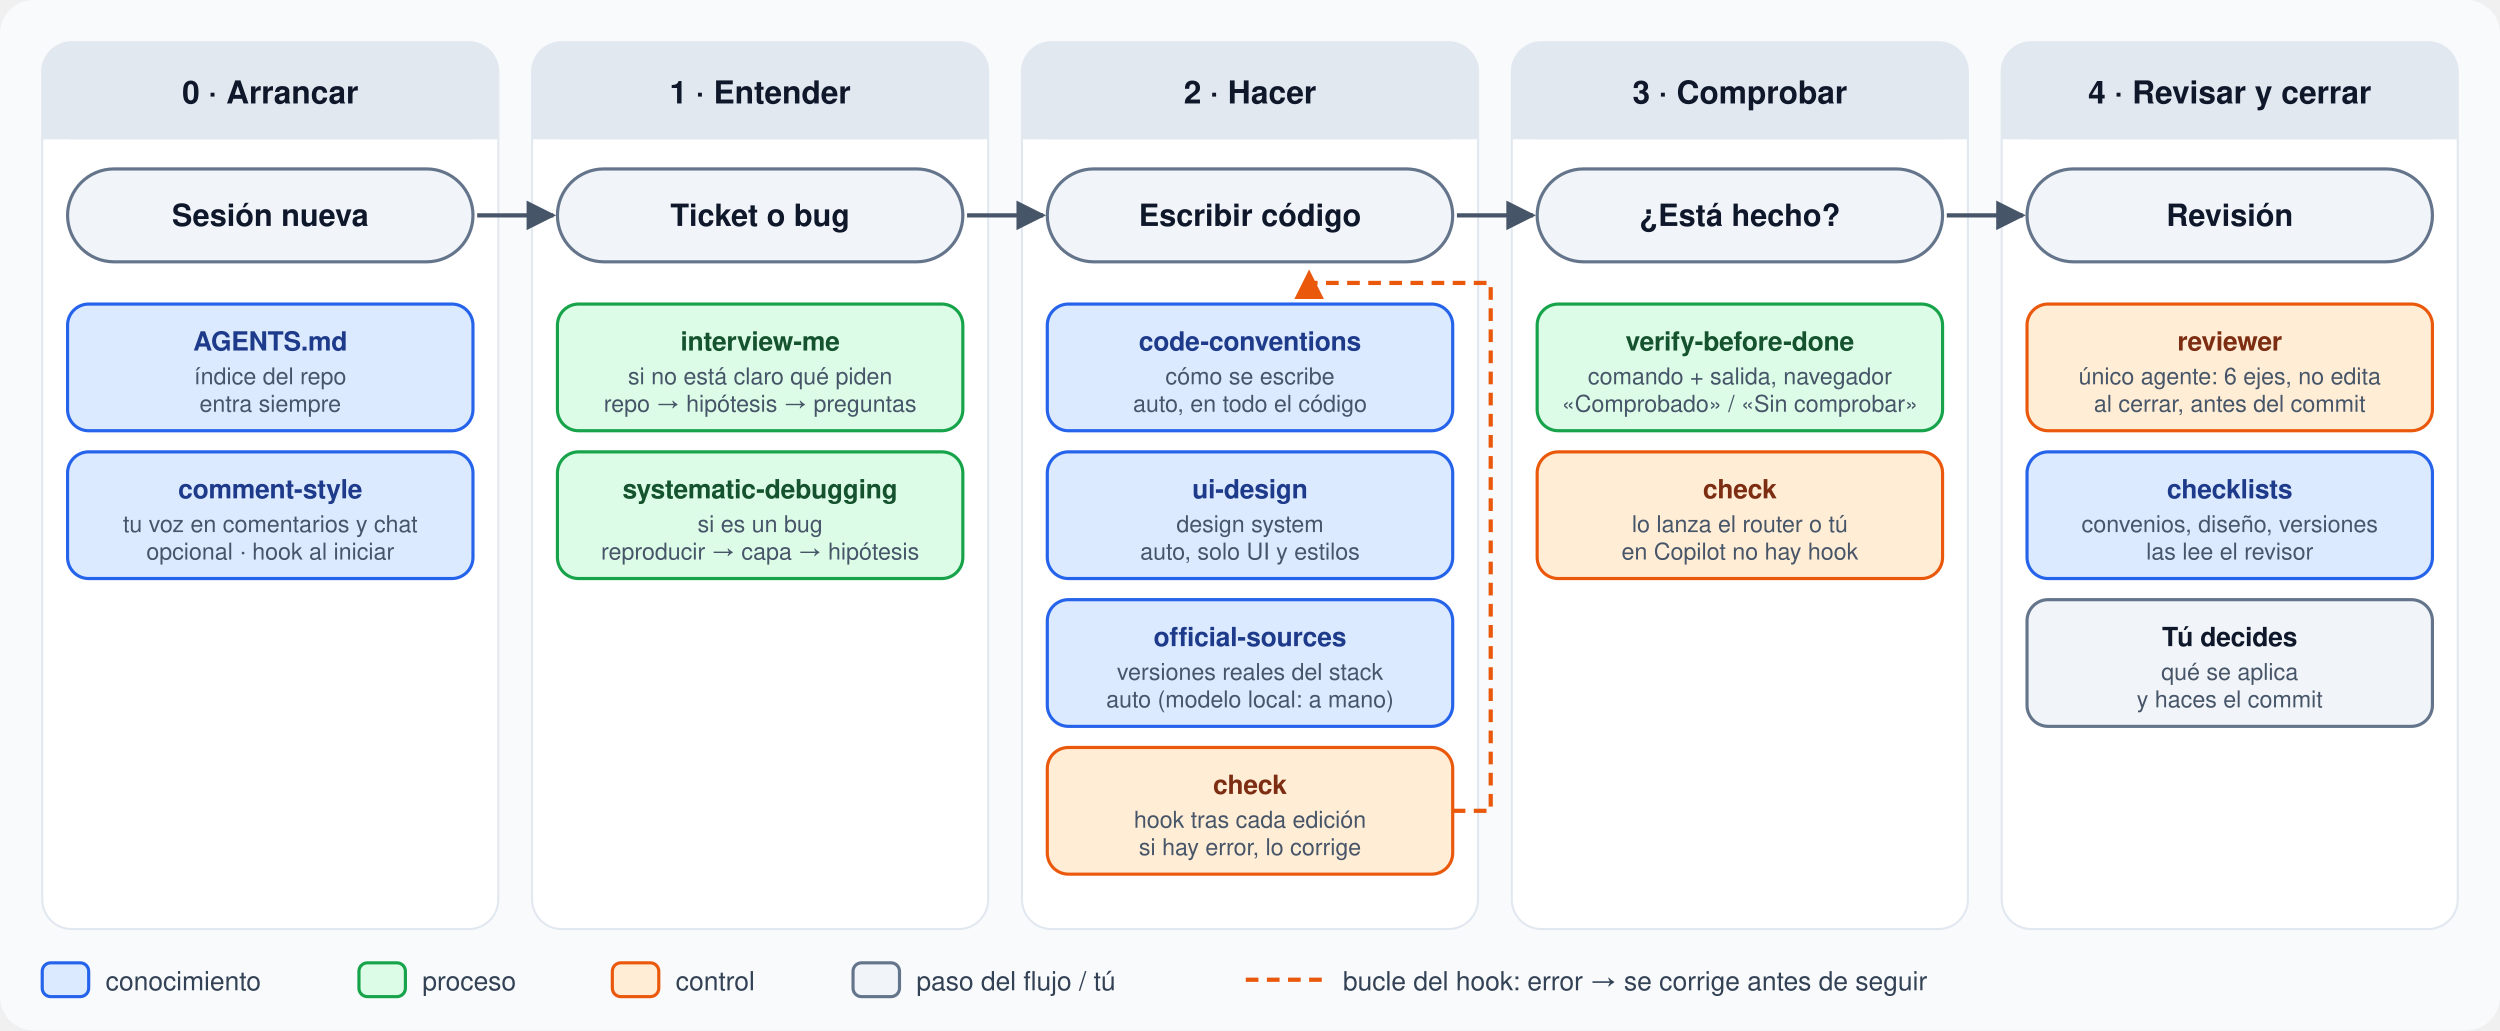
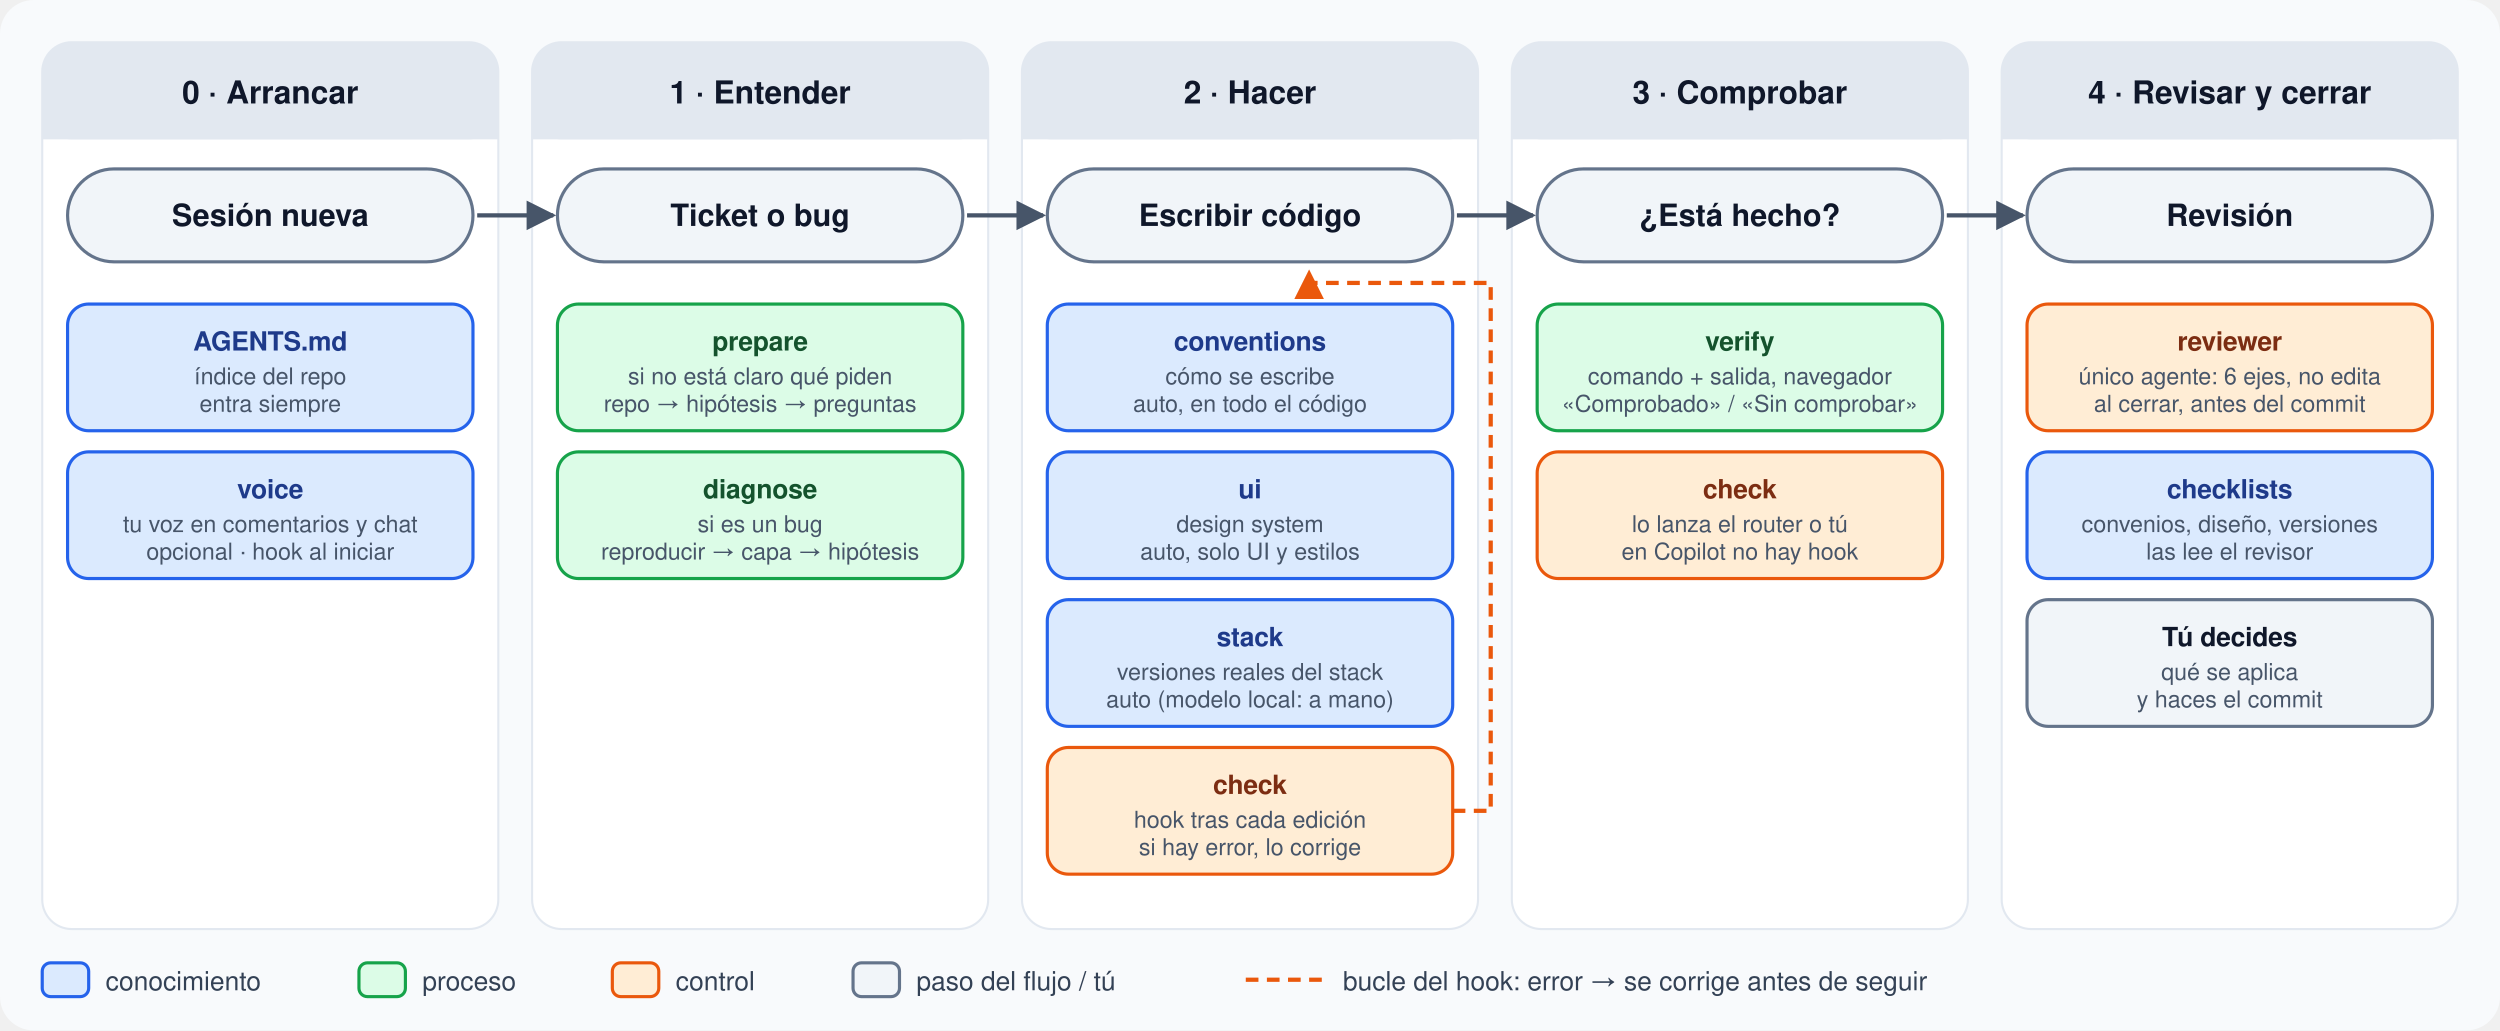
<svg xmlns="http://www.w3.org/2000/svg" viewBox="0 0 1184 488" font-family="Segoe UI, Helvetica, Arial, sans-serif">
  <style>
    .hd{font-size:15px;font-weight:700;fill:#0f172a}
    .st{font-size:14.5px;font-weight:700;fill:#0f172a}
    .ct{font-size:12.5px;font-weight:700;letter-spacing:-.1px}
    .cs{font-size:11px;fill:#475569}
    .lg{font-size:12.5px;fill:#334155}
    .k{fill:#dbeafe;stroke:#2563eb;stroke-width:1.5}
    .p{fill:#dcfce7;stroke:#16a34a;stroke-width:1.5}
    .c{fill:#ffedd5;stroke:#ea580c;stroke-width:1.5}
    .g{fill:#f1f5f9;stroke:#64748b;stroke-width:1.5}
    .kt{fill:#1e3a8a} .pt{fill:#14532d} .ctt{fill:#7c2d12} .gt{fill:#0f172a}
  </style>
  <defs>
    <marker id="a" viewBox="0 0 10 10" refX="9" refY="5" markerWidth="7" markerHeight="7" orient="auto-start-reverse">
      <path d="M0 0L10 5L0 10z" fill="#475569" />
    </marker>
    <marker id="ao" viewBox="0 0 10 10" refX="9" refY="5" markerWidth="7" markerHeight="7" orient="auto-start-reverse">
      <path d="M0 0L10 5L0 10z" fill="#ea580c" />
    </marker>
  </defs>
  <rect width="1184" height="488" rx="16" fill="#f8fafc" />
  <g>
    <rect x="20" y="20" width="216" height="420" rx="14" fill="#fff" stroke="#e2e8f0" />
    <rect x="252" y="20" width="216" height="420" rx="14" fill="#fff" stroke="#e2e8f0" />
    <rect x="484" y="20" width="216" height="420" rx="14" fill="#fff" stroke="#e2e8f0" />
    <rect x="716" y="20" width="216" height="420" rx="14" fill="#fff" stroke="#e2e8f0" />
    <rect x="948" y="20" width="216" height="420" rx="14" fill="#fff" stroke="#e2e8f0" />
  </g>
  <g fill="#e2e8f0">
    <rect x="20" y="20" width="216" height="46" rx="14" />
    <rect x="20" y="46" width="216" height="20" />
    <rect x="252" y="20" width="216" height="46" rx="14" />
    <rect x="252" y="46" width="216" height="20" />
    <rect x="484" y="20" width="216" height="46" rx="14" />
    <rect x="484" y="46" width="216" height="20" />
    <rect x="716" y="20" width="216" height="46" rx="14" />
    <rect x="716" y="46" width="216" height="20" />
    <rect x="948" y="20" width="216" height="46" rx="14" />
    <rect x="948" y="46" width="216" height="20" />
  </g>
  <g class="hd" text-anchor="middle">
    <text x="128" y="49">0 · Arrancar</text>
    <text x="360" y="49">1 · Entender</text>
    <text x="592" y="49">2 · Hacer</text>
    <text x="824" y="49">3 · Comprobar</text>
    <text x="1056" y="49">4 · Revisar y cerrar</text>
  </g>
  <g>
    <rect x="32" y="80" width="192" height="44" rx="22" class="g" />
    <rect x="264" y="80" width="192" height="44" rx="22" class="g" />
    <rect x="496" y="80" width="192" height="44" rx="22" class="g" />
    <rect x="728" y="80" width="192" height="44" rx="22" class="g" />
    <rect x="960" y="80" width="192" height="44" rx="22" class="g" />
  </g>
  <g class="st" text-anchor="middle">
    <text x="128" y="107">Sesión nueva</text>
    <text x="360" y="107">Ticket o bug</text>
    <text x="592" y="107">Escribir código</text>
    <text x="824" y="107">¿Está hecho?</text>
    <text x="1056" y="107">Revisión</text>
  </g>
  <g stroke="#475569" stroke-width="2" marker-end="url(#a)">
    <line x1="226" y1="102" x2="262" y2="102" />
    <line x1="458" y1="102" x2="494" y2="102" />
    <line x1="690" y1="102" x2="726" y2="102" />
    <line x1="922" y1="102" x2="958" y2="102" />
  </g>
  <rect x="32" y="144" width="192" height="60" rx="10" class="k" />
  <text x="128" y="166" text-anchor="middle" class="ct kt">AGENTS.md</text>
  <text x="128" y="182" text-anchor="middle" class="cs">índice del repo</text>
  <text x="128" y="195" text-anchor="middle" class="cs">entra siempre</text>
  <rect x="32" y="214" width="192" height="60" rx="10" class="k" />
-   <text x="128" y="236" text-anchor="middle" class="ct kt">comment-style</text>
+   <text x="128" y="236" text-anchor="middle" class="ct kt">voice</text>
  <text x="128" y="252" text-anchor="middle" class="cs">tu voz en comentarios y chat</text>
  <text x="128" y="265" text-anchor="middle" class="cs">opcional · hook al iniciar</text>
  <rect x="264" y="144" width="192" height="60" rx="10" class="p" />
-   <text x="360" y="166" text-anchor="middle" class="ct pt">interview-me</text>
+   <text x="360" y="166" text-anchor="middle" class="ct pt">prepare</text>
  <text x="360" y="182" text-anchor="middle" class="cs">si no está claro qué piden</text>
  <text x="360" y="195" text-anchor="middle" class="cs">repo → hipótesis → preguntas</text>
  <rect x="264" y="214" width="192" height="60" rx="10" class="p" />
-   <text x="360" y="236" text-anchor="middle" class="ct pt">systematic-debugging</text>
+   <text x="360" y="236" text-anchor="middle" class="ct pt">diagnose</text>
  <text x="360" y="252" text-anchor="middle" class="cs">si es un bug</text>
  <text x="360" y="265" text-anchor="middle" class="cs">reproducir → capa → hipótesis</text>
  <rect x="496" y="144" width="192" height="60" rx="10" class="k" />
-   <text x="592" y="166" text-anchor="middle" class="ct kt">code-conventions</text>
+   <text x="592" y="166" text-anchor="middle" class="ct kt">conventions</text>
  <text x="592" y="182" text-anchor="middle" class="cs">cómo se escribe</text>
  <text x="592" y="195" text-anchor="middle" class="cs">auto, en todo el código</text>
  <rect x="496" y="214" width="192" height="60" rx="10" class="k" />
-   <text x="592" y="236" text-anchor="middle" class="ct kt">ui-design</text>
+   <text x="592" y="236" text-anchor="middle" class="ct kt">ui</text>
  <text x="592" y="252" text-anchor="middle" class="cs">design system</text>
  <text x="592" y="265" text-anchor="middle" class="cs">auto, solo UI y estilos</text>
  <rect x="496" y="284" width="192" height="60" rx="10" class="k" />
-   <text x="592" y="306" text-anchor="middle" class="ct kt">official-sources</text>
+   <text x="592" y="306" text-anchor="middle" class="ct kt">stack</text>
  <text x="592" y="322" text-anchor="middle" class="cs">versiones reales del stack</text>
  <text x="592" y="335" text-anchor="middle" class="cs">auto (modelo local: a mano)</text>
  <rect x="496" y="354" width="192" height="60" rx="10" class="c" />
  <text x="592" y="376" text-anchor="middle" class="ct ctt">check</text>
  <text x="592" y="392" text-anchor="middle" class="cs">hook tras cada edición</text>
  <text x="592" y="405" text-anchor="middle" class="cs">si hay error, lo corrige</text>
  <path d="M688 384 H706 V134 H620 V129" fill="none" stroke="#ea580c" stroke-width="2" stroke-dasharray="6 4" marker-end="url(#ao)" />
  <rect x="728" y="144" width="192" height="60" rx="10" class="p" />
-   <text x="824" y="166" text-anchor="middle" class="ct pt">verify-before-done</text>
+   <text x="824" y="166" text-anchor="middle" class="ct pt">verify</text>
  <text x="824" y="182" text-anchor="middle" class="cs">comando + salida, navegador</text>
  <text x="824" y="195" text-anchor="middle" class="cs">«Comprobado» / «Sin comprobar»</text>
  <rect x="728" y="214" width="192" height="60" rx="10" class="c" />
  <text x="824" y="236" text-anchor="middle" class="ct ctt">check</text>
  <text x="824" y="252" text-anchor="middle" class="cs">lo lanza el router o tú</text>
  <text x="824" y="265" text-anchor="middle" class="cs">en Copilot no hay hook</text>
  <rect x="960" y="144" width="192" height="60" rx="10" class="c" />
  <text x="1056" y="166" text-anchor="middle" class="ct ctt">reviewer</text>
  <text x="1056" y="182" text-anchor="middle" class="cs">único agente: 6 ejes, no edita</text>
  <text x="1056" y="195" text-anchor="middle" class="cs">al cerrar, antes del commit</text>
  <rect x="960" y="214" width="192" height="60" rx="10" class="k" />
  <text x="1056" y="236" text-anchor="middle" class="ct kt">checklists</text>
  <text x="1056" y="252" text-anchor="middle" class="cs">convenios, diseño, versiones</text>
  <text x="1056" y="265" text-anchor="middle" class="cs">las lee el revisor</text>
  <rect x="960" y="284" width="192" height="60" rx="10" class="g" />
  <text x="1056" y="306" text-anchor="middle" class="ct gt">Tú decides</text>
  <text x="1056" y="322" text-anchor="middle" class="cs">qué se aplica</text>
  <text x="1056" y="335" text-anchor="middle" class="cs">y haces el commit</text>
  <rect x="20" y="456" width="22" height="16" rx="4" class="k" />
  <text x="50" y="469" class="lg">conocimiento</text>
  <rect x="170" y="456" width="22" height="16" rx="4" class="p" />
  <text x="200" y="469" class="lg">proceso</text>
  <rect x="290" y="456" width="22" height="16" rx="4" class="c" />
  <text x="320" y="469" class="lg">control</text>
  <rect x="404" y="456" width="22" height="16" rx="4" class="g" />
  <text x="434" y="469" class="lg">paso del flujo / tú</text>
  <line x1="590" y1="464" x2="626" y2="464" stroke="#ea580c" stroke-width="2" stroke-dasharray="6 4" />
  <text x="636" y="469" class="lg">bucle del hook: error → se corrige antes de seguir</text>
</svg>
